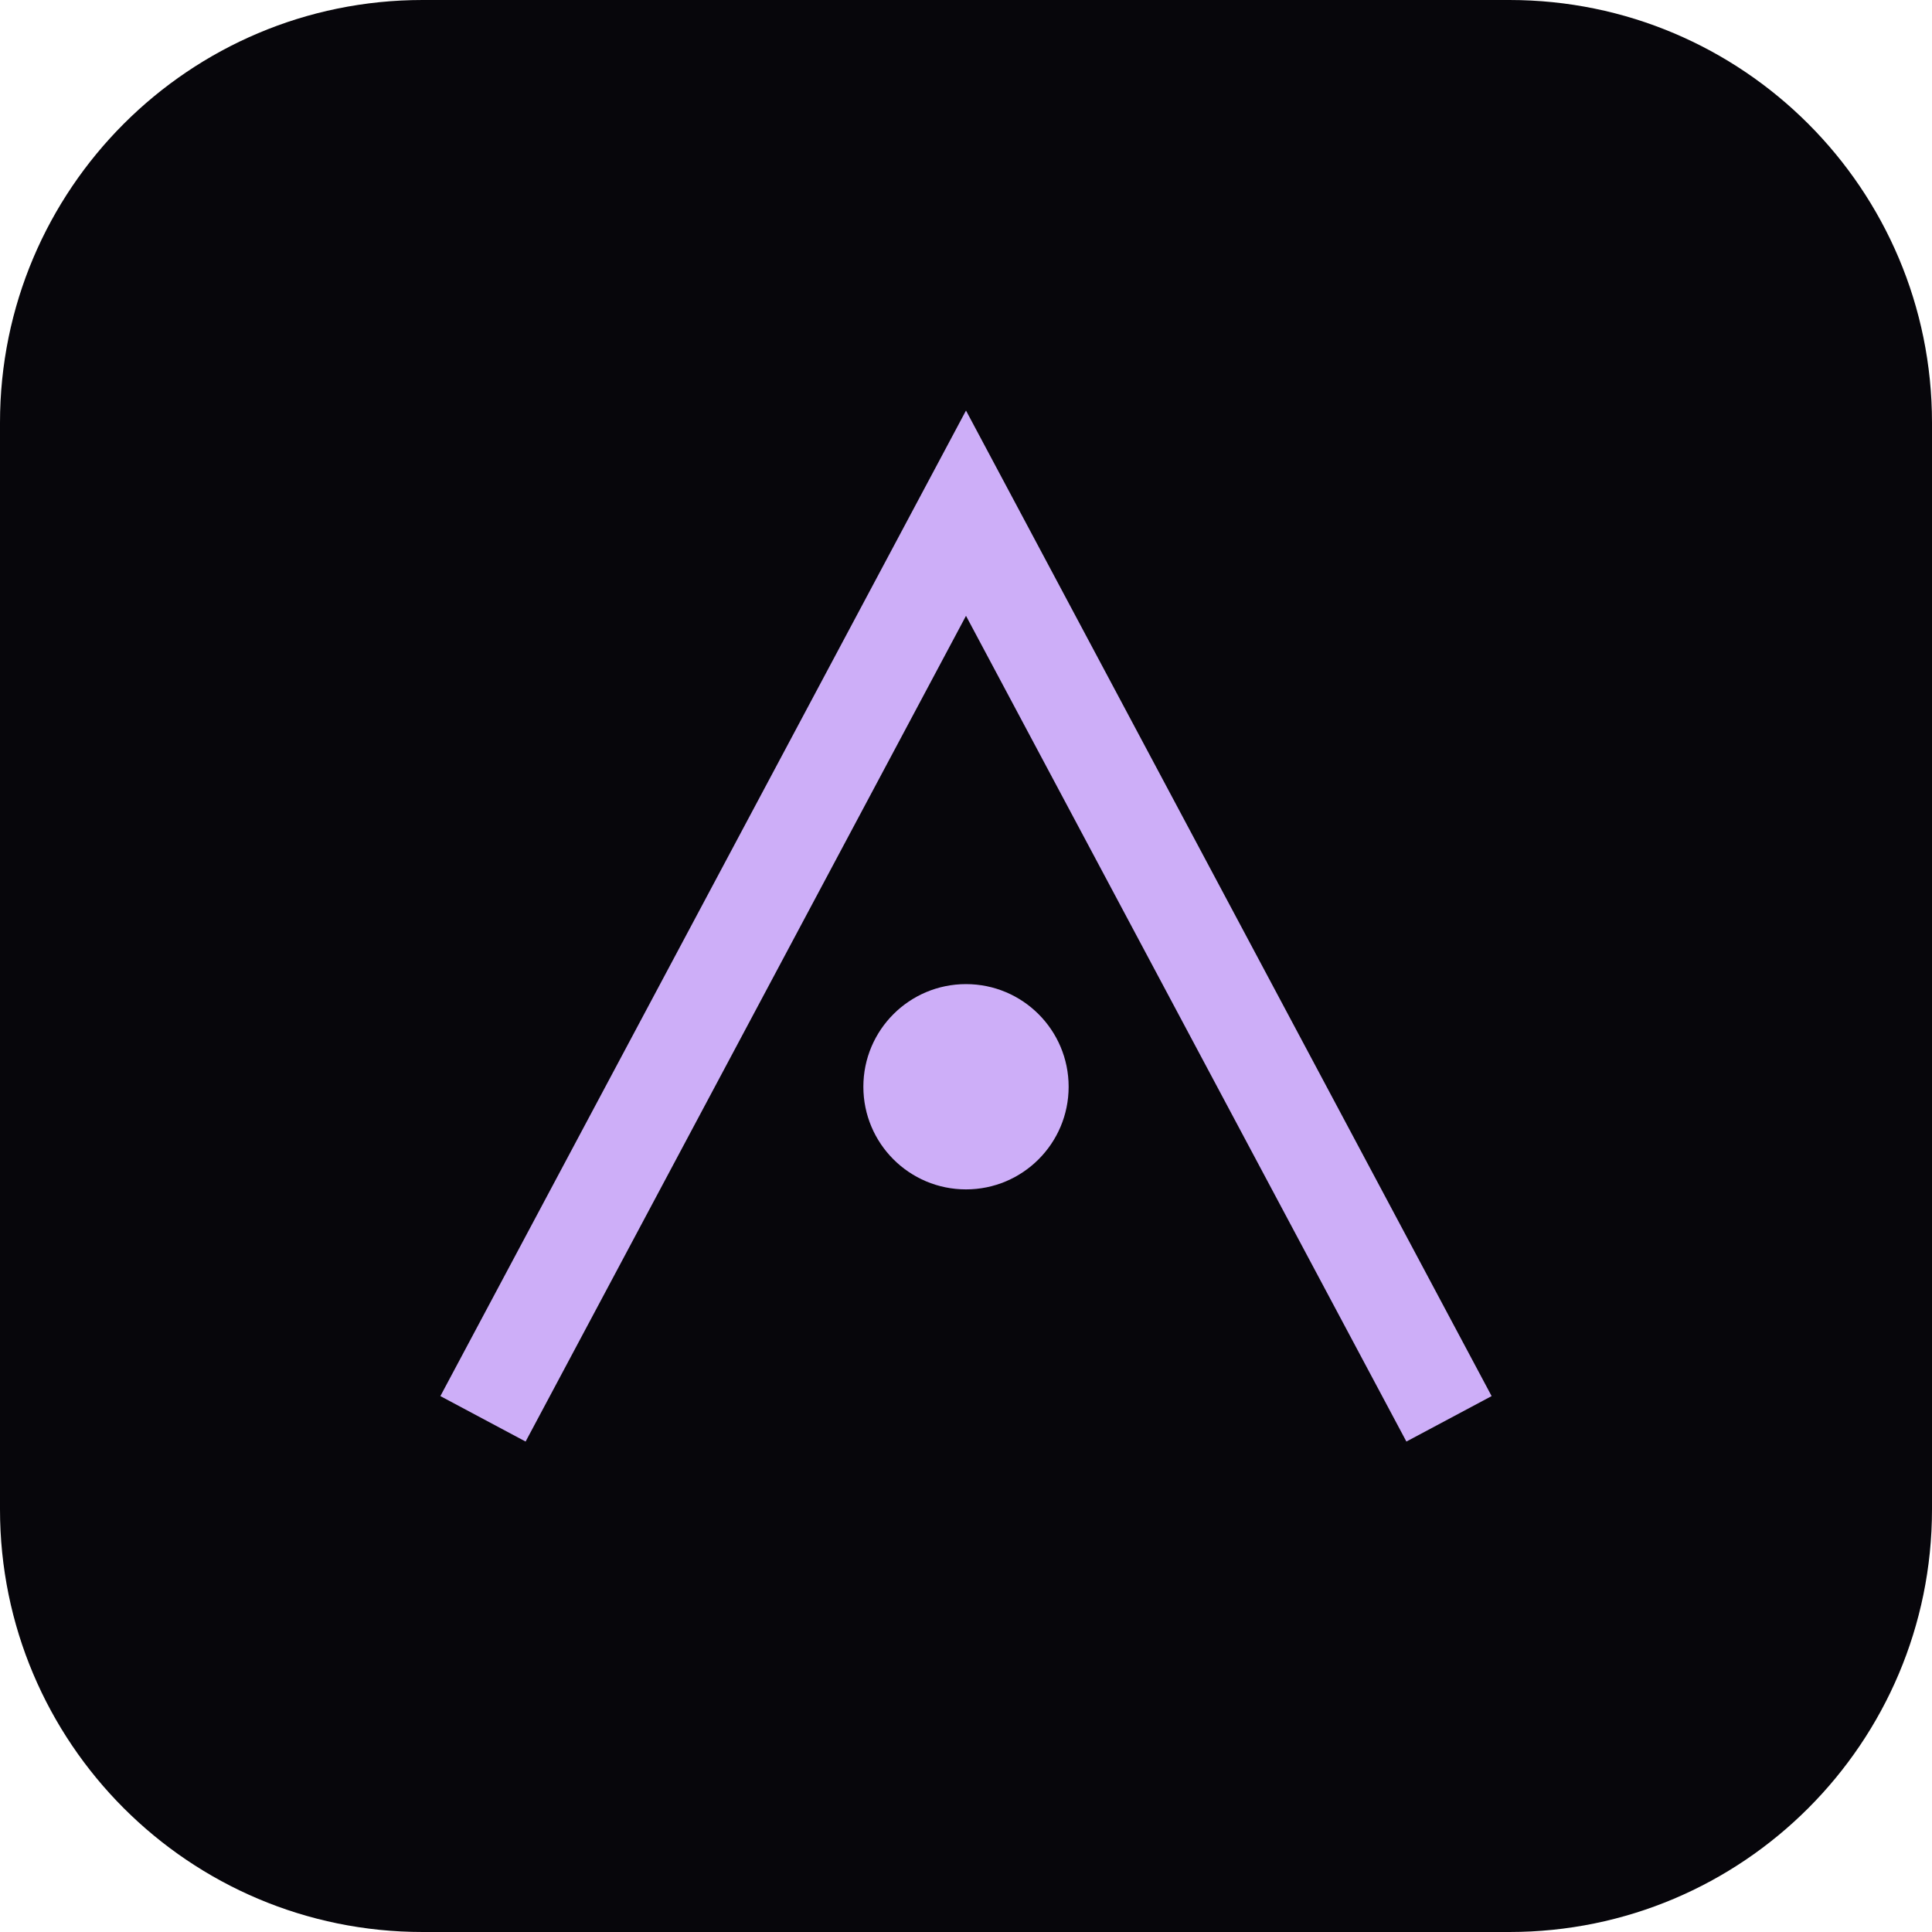
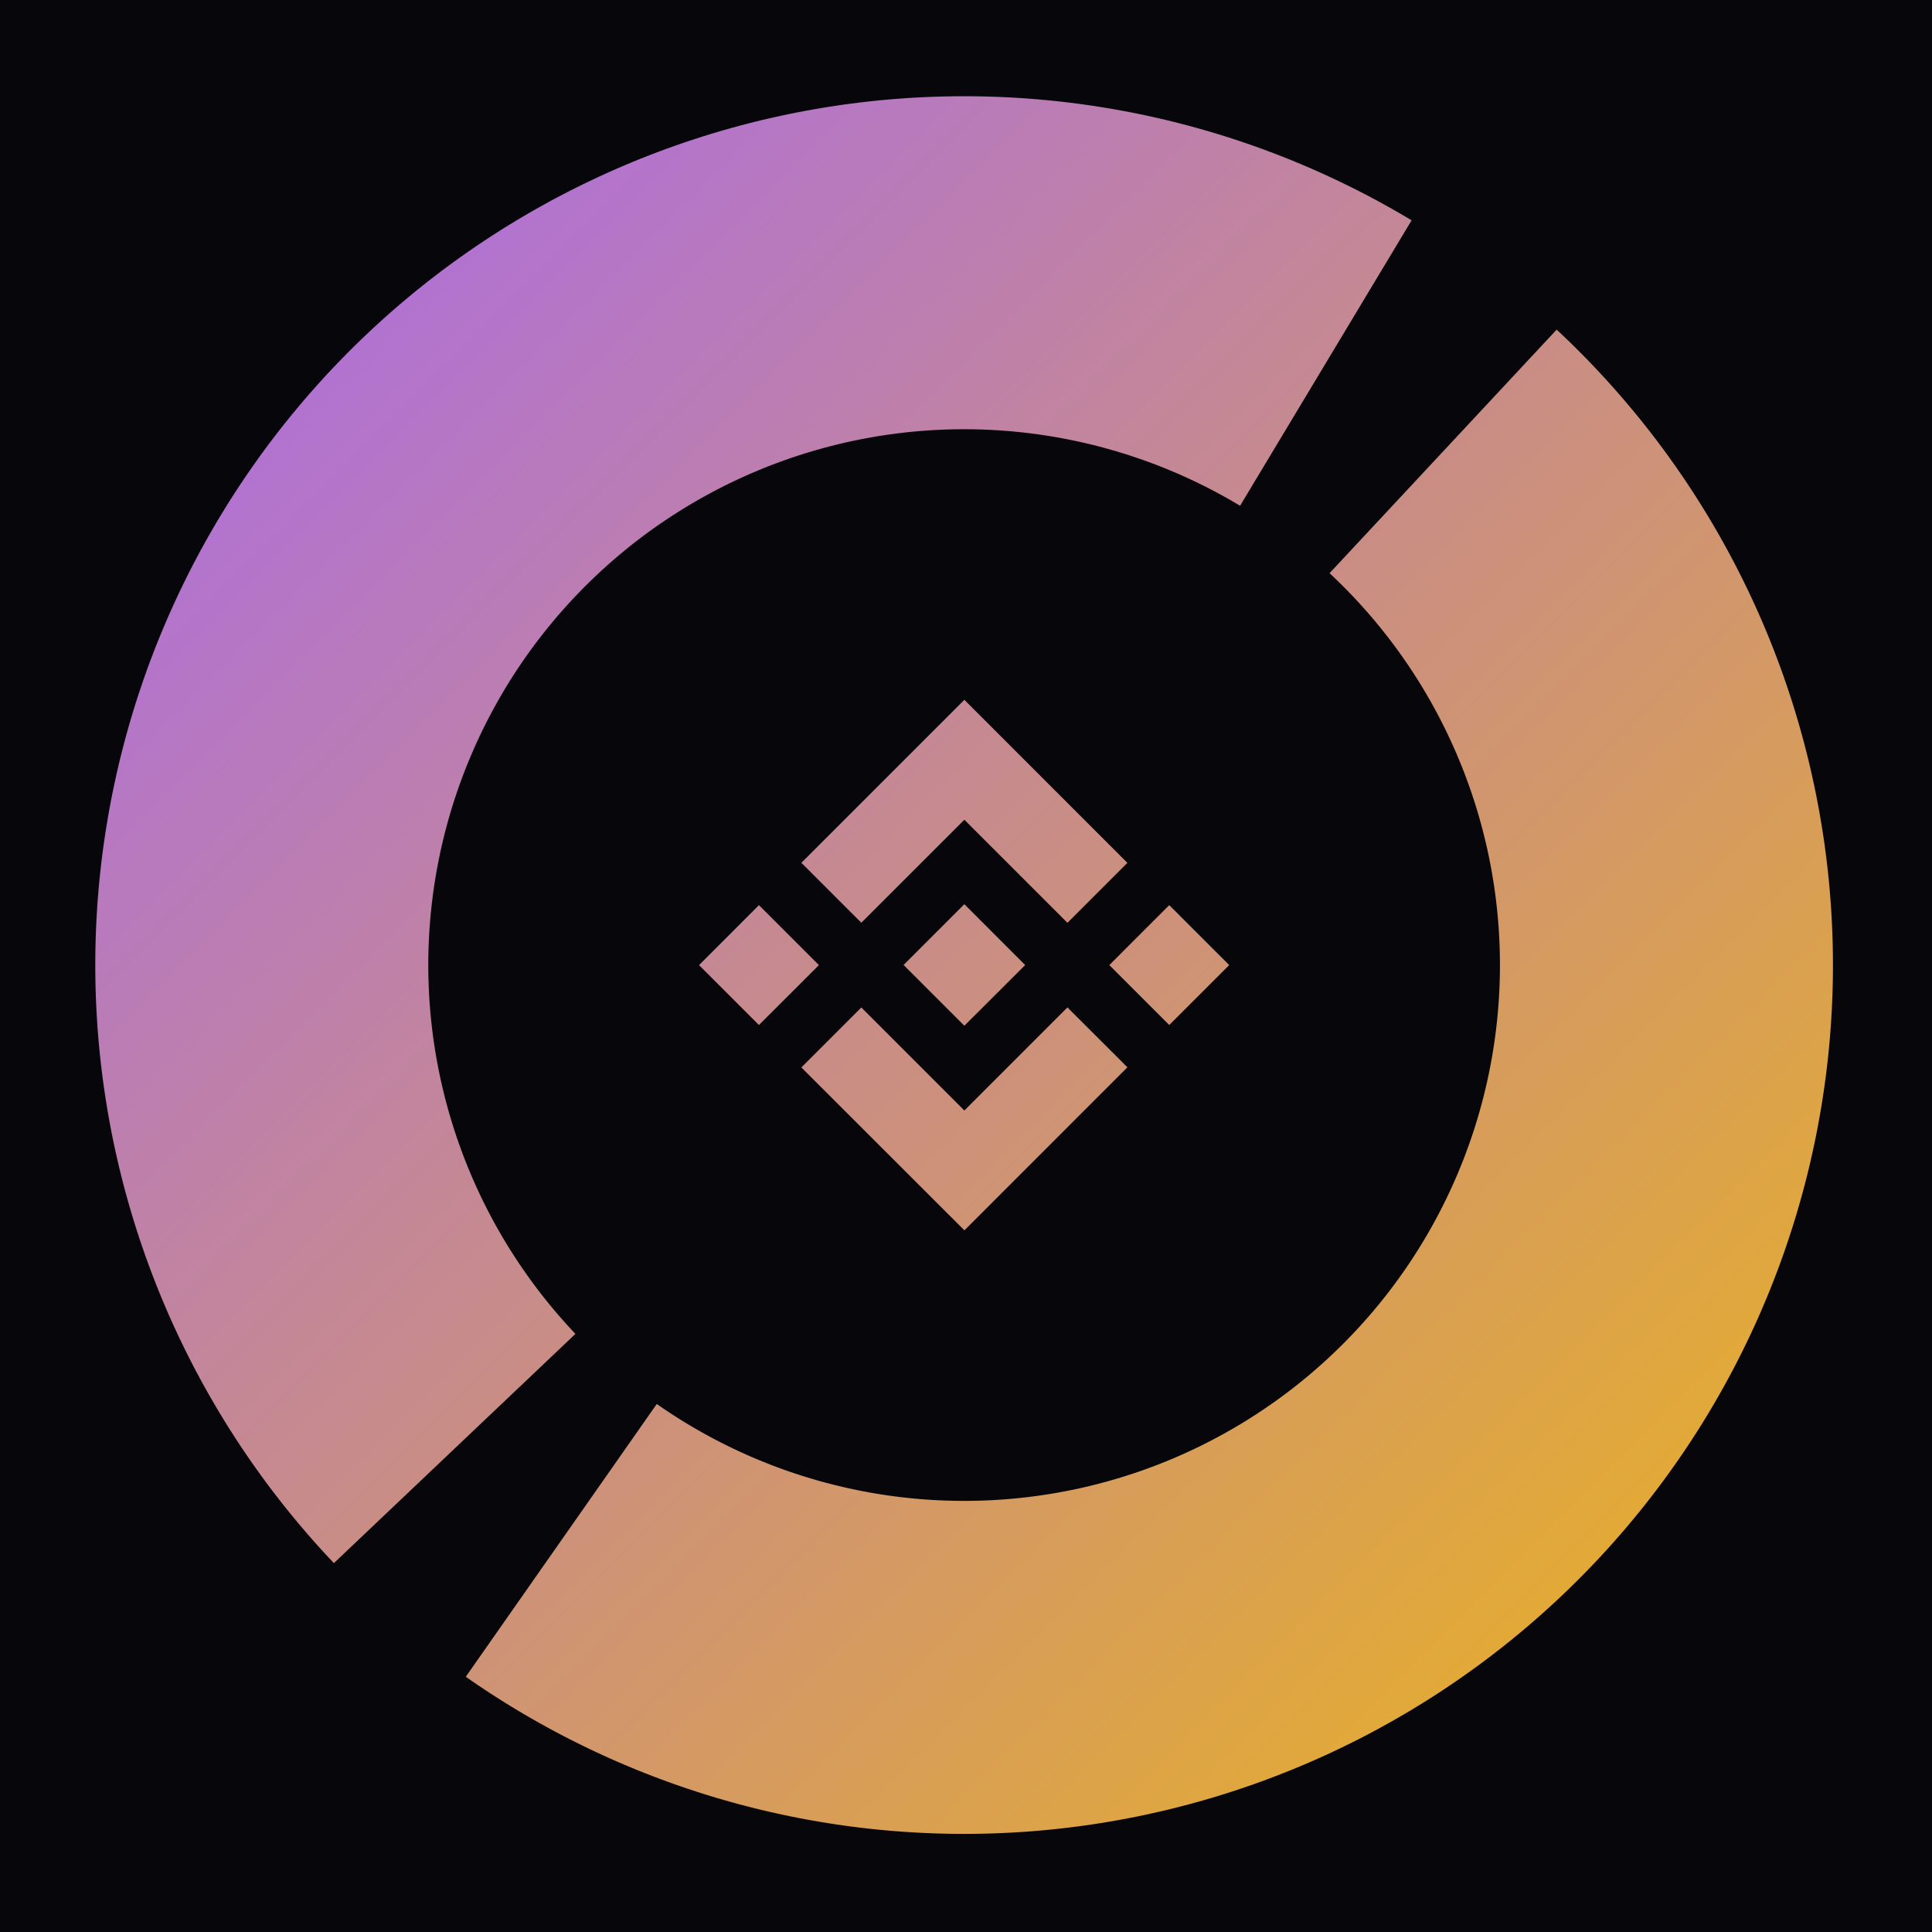
- <svg xmlns="http://www.w3.org/2000/svg" viewBox="0 0 32 32">
-   <rect width="32" height="32" rx="7" fill="#07060b" />
-   <path d="M8 23.5 16 8.5l8 15" fill="none" stroke="#cdaef8" stroke-width="1.6" />
-   <circle cx="16" cy="18" r="1.7" fill="#cdaef8" />
+ <svg xmlns="http://www.w3.org/2000/svg" viewBox="0 0 1024 1024" role="img" aria-label="DarkSwap on BNB">
+   <defs>
+     <linearGradient id="darkswap-bnb" x1="0" y1="0" x2="1024" y2="1024" gradientUnits="userSpaceOnUse">
+       <stop offset="0" stop-color="#A463FC" />
+       <stop offset="1" stop-color="#F0B90B" />
+     </linearGradient>
+   </defs>
+   <rect width="1024" height="1024" fill="#07060B" />
+   <g fill="url(#darkswap-bnb)">
+     <path d="M 825.06 174.71 L 827.99 177.47 L 830.89 180.24 L 833.77 183.05 L 836.62 185.88 L 839.45 188.73 L 842.26 191.61 L 845.03 194.51 L 847.79 197.44 L 850.52 200.39 L 853.22 203.37 L 855.89 206.36 L 858.54 209.38 L 861.17 212.43 L 863.76 215.50 L 866.33 218.59 L 868.88 221.70 L 871.39 224.83 L 873.88 227.99 L 876.34 231.17 L 878.77 234.36 L 881.18 237.58 L 883.55 240.82 L 885.90 244.09 L 888.22 247.37 L 890.51 250.67 L 892.77 253.99 L 895.00 257.33 L 897.21 260.69 L 899.38 264.07 L 901.53 267.47 L 903.64 270.89 L 905.73 274.32 L 907.78 277.78 L 909.80 281.25 L 911.80 284.74 L 913.76 288.25 L 915.70 291.77 L 917.60 295.31 L 919.47 298.86 L 921.31 302.44 L 923.12 306.03 L 924.89 309.63 L 926.64 313.25 L 928.35 316.88 L 930.04 320.53 L 931.69 324.20 L 933.31 327.88 L 934.89 331.57 L 936.45 335.27 L 937.97 338.99 L 939.46 342.73 L 940.91 346.47 L 942.34 350.23 L 943.73 354.00 L 945.09 357.78 L 946.41 361.58 L 947.70 365.38 L 948.96 369.20 L 950.19 373.02 L 951.38 376.86 L 952.54 380.71 L 953.66 384.57 L 954.75 388.44 L 955.81 392.31 L 956.83 396.20 L 957.82 400.09 L 958.78 404.00 L 959.70 407.91 L 960.58 411.83 L 961.44 415.76 L 962.26 419.69 L 963.04 423.63 L 963.79 427.58 L 964.50 431.54 L 965.18 435.50 L 965.83 439.46 L 966.44 443.43 L 967.02 447.41 L 967.56 451.39 L 968.07 455.38 L 968.54 459.37 L 968.98 463.36 L 969.38 467.36 L 969.75 471.36 L 970.08 475.37 L 970.38 479.38 L 970.64 483.39 L 970.87 487.40 L 971.06 491.41 L 971.22 495.43 L 971.34 499.45 L 971.43 503.46 L 971.48 507.48 L 971.50 511.50 L 971.48 515.52 L 971.43 519.54 L 971.34 523.55 L 971.22 527.57 L 971.06 531.59 L 970.87 535.60 L 970.64 539.61 L 970.38 543.62 L 970.08 547.63 L 969.75 551.64 L 969.38 555.64 L 968.98 559.64 L 968.54 563.63 L 968.07 567.62 L 967.56 571.61 L 967.02 575.59 L 966.44 579.57 L 965.83 583.54 L 965.18 587.50 L 964.50 591.46 L 963.79 595.42 L 963.04 599.37 L 962.26 603.31 L 961.44 607.24 L 960.58 611.17 L 959.70 615.09 L 958.78 619.00 L 957.82 622.91 L 956.83 626.80 L 955.81 630.69 L 954.75 634.56 L 953.66 638.43 L 952.54 642.29 L 951.38 646.14 L 950.19 649.98 L 948.96 653.80 L 947.70 657.62 L 946.41 661.42 L 945.09 665.22 L 943.73 669.00 L 942.34 672.77 L 940.91 676.53 L 939.46 680.27 L 937.97 684.01 L 936.45 687.73 L 934.89 691.43 L 933.31 695.12 L 931.69 698.80 L 930.04 702.47 L 928.35 706.12 L 926.64 709.75 L 924.89 713.37 L 923.12 716.97 L 921.31 720.56 L 919.47 724.14 L 917.60 727.69 L 915.70 731.23 L 913.76 734.75 L 911.80 738.26 L 909.80 741.75 L 907.78 745.22 L 905.73 748.68 L 903.64 752.11 L 901.53 755.53 L 899.38 758.93 L 897.21 762.31 L 895.00 765.67 L 892.77 769.01 L 890.51 772.33 L 888.22 775.63 L 885.90 778.91 L 883.55 782.18 L 881.18 785.42 L 878.77 788.64 L 876.34 791.83 L 873.88 795.01 L 871.39 798.17 L 868.88 801.30 L 866.33 804.41 L 863.76 807.50 L 861.17 810.57 L 858.54 813.62 L 855.89 816.64 L 853.22 819.63 L 850.52 822.61 L 847.79 825.56 L 845.03 828.49 L 842.26 831.39 L 839.45 834.27 L 836.62 837.12 L 833.77 839.95 L 830.89 842.76 L 827.99 845.53 L 825.06 848.29 L 822.11 851.02 L 819.13 853.72 L 816.14 856.39 L 813.12 859.04 L 810.07 861.67 L 807.00 864.26 L 803.91 866.83 L 800.80 869.38 L 797.67 871.89 L 794.51 874.38 L 791.33 876.84 L 788.14 879.27 L 784.92 881.68 L 781.68 884.05 L 778.41 886.40 L 775.13 888.72 L 771.83 891.01 L 768.51 893.27 L 765.17 895.50 L 761.81 897.71 L 758.43 899.88 L 755.03 902.03 L 751.61 904.14 L 748.18 906.23 L 744.72 908.28 L 741.25 910.30 L 737.76 912.30 L 734.25 914.26 L 730.73 916.20 L 727.19 918.10 L 723.64 919.97 L 720.06 921.81 L 716.47 923.62 L 712.87 925.39 L 709.25 927.14 L 705.62 928.85 L 701.97 930.54 L 698.30 932.19 L 694.62 933.81 L 690.93 935.39 L 687.23 936.95 L 683.51 938.47 L 679.77 939.96 L 676.03 941.41 L 672.27 942.84 L 668.50 944.23 L 664.72 945.59 L 660.92 946.91 L 657.12 948.20 L 653.30 949.46 L 649.48 950.69 L 645.64 951.88 L 641.79 953.04 L 637.93 954.16 L 634.06 955.25 L 630.19 956.31 L 626.30 957.33 L 622.41 958.32 L 618.50 959.28 L 614.59 960.20 L 610.67 961.08 L 606.74 961.94 L 602.81 962.76 L 598.87 963.54 L 594.92 964.29 L 590.96 965.00 L 587.00 965.68 L 583.04 966.33 L 579.07 966.94 L 575.09 967.52 L 571.11 968.06 L 567.12 968.57 L 563.13 969.04 L 559.14 969.48 L 555.14 969.88 L 551.14 970.25 L 547.13 970.58 L 543.12 970.88 L 539.11 971.14 L 535.10 971.37 L 531.09 971.56 L 527.07 971.72 L 523.05 971.84 L 519.04 971.93 L 515.02 971.98 L 511.00 972.00 L 506.98 971.98 L 502.96 971.93 L 498.95 971.84 L 494.93 971.72 L 490.91 971.56 L 486.90 971.37 L 482.89 971.14 L 478.88 970.88 L 474.87 970.58 L 470.86 970.25 L 466.86 969.88 L 462.86 969.48 L 458.87 969.04 L 454.88 968.57 L 450.89 968.06 L 446.91 967.52 L 442.93 966.94 L 438.96 966.33 L 435.00 965.68 L 431.04 965.00 L 427.08 964.29 L 423.13 963.54 L 419.19 962.76 L 415.26 961.94 L 411.33 961.08 L 407.41 960.20 L 403.50 959.28 L 399.59 958.32 L 395.70 957.33 L 391.81 956.31 L 387.94 955.25 L 384.07 954.16 L 380.21 953.04 L 376.36 951.88 L 372.52 950.69 L 368.70 949.46 L 364.88 948.20 L 361.08 946.91 L 357.28 945.59 L 353.50 944.23 L 349.73 942.84 L 345.97 941.41 L 342.23 939.96 L 338.49 938.47 L 334.77 936.95 L 331.07 935.39 L 327.38 933.81 L 323.70 932.19 L 320.03 930.54 L 316.38 928.85 L 312.75 927.14 L 309.13 925.39 L 305.53 923.62 L 301.94 921.81 L 298.36 919.97 L 294.81 918.10 L 291.27 916.20 L 287.75 914.26 L 284.24 912.30 L 280.75 910.30 L 277.28 908.28 L 273.82 906.23 L 270.39 904.14 L 266.97 902.03 L 263.57 899.88 L 260.19 897.71 L 256.83 895.50 L 253.49 893.27 L 250.17 891.01 L 246.87 888.72 L 348.10 744.14 L 350.14 745.55 L 352.19 746.95 L 354.25 748.32 L 356.32 749.68 L 358.41 751.02 L 360.50 752.35 L 362.61 753.65 L 364.73 754.94 L 366.86 756.20 L 369.00 757.45 L 371.15 758.68 L 373.31 759.89 L 375.49 761.08 L 377.67 762.26 L 379.86 763.41 L 382.07 764.55 L 384.28 765.66 L 386.50 766.76 L 388.73 767.83 L 390.98 768.89 L 393.23 769.93 L 395.49 770.95 L 397.76 771.95 L 400.03 772.92 L 402.32 773.88 L 404.61 774.82 L 406.91 775.74 L 409.22 776.64 L 411.54 777.51 L 413.87 778.37 L 416.20 779.21 L 418.54 780.03 L 420.89 780.82 L 423.24 781.60 L 425.60 782.36 L 427.97 783.09 L 430.34 783.80 L 432.72 784.50 L 435.10 785.17 L 437.50 785.82 L 439.89 786.45 L 442.29 787.06 L 444.70 787.65 L 447.11 788.22 L 449.53 788.77 L 451.95 789.29 L 454.38 789.80 L 456.81 790.28 L 459.25 790.74 L 461.68 791.19 L 464.13 791.61 L 466.57 792.00 L 469.02 792.38 L 471.47 792.74 L 473.93 793.07 L 476.39 793.38 L 478.85 793.67 L 481.31 793.94 L 483.78 794.19 L 486.25 794.42 L 488.72 794.62 L 491.19 794.81 L 493.66 794.97 L 496.14 795.11 L 498.61 795.23 L 501.09 795.33 L 503.57 795.40 L 506.04 795.46 L 508.52 795.49 L 511.00 795.50 L 513.48 795.49 L 515.96 795.46 L 518.43 795.40 L 520.91 795.33 L 523.39 795.23 L 525.86 795.11 L 528.34 794.97 L 530.81 794.81 L 533.28 794.62 L 535.75 794.42 L 538.22 794.19 L 540.69 793.94 L 543.15 793.67 L 545.61 793.38 L 548.07 793.07 L 550.53 792.74 L 552.98 792.38 L 555.43 792.00 L 557.87 791.61 L 560.32 791.19 L 562.75 790.74 L 565.19 790.28 L 567.62 789.80 L 570.05 789.29 L 572.47 788.77 L 574.89 788.22 L 577.30 787.65 L 579.71 787.06 L 582.11 786.45 L 584.50 785.82 L 586.90 785.17 L 589.28 784.50 L 591.66 783.80 L 594.03 783.09 L 596.40 782.36 L 598.76 781.60 L 601.11 780.82 L 603.46 780.03 L 605.80 779.21 L 608.13 778.37 L 610.46 777.51 L 612.78 776.64 L 615.09 775.74 L 617.39 774.82 L 619.68 773.88 L 621.97 772.92 L 624.24 771.95 L 626.51 770.95 L 628.77 769.93 L 631.02 768.89 L 633.27 767.83 L 635.50 766.76 L 637.72 765.66 L 639.93 764.55 L 642.14 763.41 L 644.33 762.26 L 646.51 761.08 L 648.69 759.89 L 650.85 758.68 L 653.00 757.45 L 655.14 756.20 L 657.27 754.94 L 659.39 753.65 L 661.50 752.35 L 663.59 751.02 L 665.68 749.68 L 667.75 748.32 L 669.81 746.95 L 671.86 745.55 L 673.90 744.14 L 675.92 742.71 L 677.93 741.26 L 679.93 739.80 L 681.92 738.31 L 683.89 736.81 L 685.85 735.30 L 687.79 733.76 L 689.73 732.21 L 691.65 730.64 L 693.55 729.06 L 695.44 727.46 L 697.32 725.84 L 699.18 724.20 L 701.03 722.55 L 702.87 720.89 L 704.69 719.20 L 706.49 717.51 L 708.28 715.79 L 710.06 714.06 L 711.82 712.32 L 713.56 710.56 L 715.29 708.78 L 717.01 706.99 L 718.70 705.19 L 720.39 703.37 L 722.05 701.53 L 723.70 699.68 L 725.34 697.82 L 726.96 695.94 L 728.56 694.05 L 730.14 692.15 L 731.71 690.23 L 733.26 688.29 L 734.80 686.35 L 736.31 684.39 L 737.81 682.42 L 739.30 680.43 L 740.76 678.43 L 742.21 676.42 L 743.64 674.40 L 745.05 672.36 L 746.45 670.31 L 747.82 668.25 L 749.18 666.18 L 750.52 664.09 L 751.85 662.00 L 753.15 659.89 L 754.44 657.77 L 755.70 655.64 L 756.95 653.50 L 758.18 651.35 L 759.39 649.19 L 760.58 647.01 L 761.76 644.83 L 762.91 642.64 L 764.05 640.43 L 765.16 638.22 L 766.26 636.00 L 767.33 633.77 L 768.39 631.52 L 769.43 629.27 L 770.45 627.01 L 771.45 624.74 L 772.42 622.47 L 773.38 620.18 L 774.32 617.89 L 775.24 615.59 L 776.14 613.28 L 777.01 610.96 L 777.87 608.63 L 778.71 606.30 L 779.53 603.96 L 780.32 601.61 L 781.10 599.26 L 781.86 596.90 L 782.59 594.53 L 783.30 592.16 L 784.00 589.78 L 784.67 587.40 L 785.32 585.00 L 785.95 582.61 L 786.56 580.21 L 787.15 577.80 L 787.72 575.39 L 788.27 572.97 L 788.79 570.55 L 789.30 568.12 L 789.78 565.69 L 790.24 563.25 L 790.69 560.82 L 791.11 558.37 L 791.50 555.93 L 791.88 553.48 L 792.24 551.03 L 792.57 548.57 L 792.88 546.11 L 793.17 543.65 L 793.44 541.19 L 793.69 538.72 L 793.92 536.25 L 794.12 533.78 L 794.31 531.31 L 794.47 528.84 L 794.61 526.36 L 794.73 523.89 L 794.83 521.41 L 794.90 518.93 L 794.96 516.46 L 794.99 513.98 L 795.00 511.50 L 794.99 509.02 L 794.96 506.54 L 794.90 504.07 L 794.83 501.59 L 794.73 499.11 L 794.61 496.64 L 794.47 494.16 L 794.31 491.69 L 794.12 489.22 L 793.92 486.75 L 793.69 484.28 L 793.44 481.81 L 793.17 479.35 L 792.88 476.89 L 792.57 474.43 L 792.24 471.97 L 791.88 469.52 L 791.50 467.07 L 791.11 464.63 L 790.69 462.18 L 790.24 459.75 L 789.78 457.31 L 789.30 454.88 L 788.79 452.45 L 788.27 450.03 L 787.72 447.61 L 787.15 445.20 L 786.56 442.79 L 785.95 440.39 L 785.32 438.00 L 784.67 435.60 L 784.00 433.22 L 783.30 430.84 L 782.59 428.47 L 781.86 426.10 L 781.10 423.74 L 780.32 421.39 L 779.53 419.04 L 778.71 416.70 L 777.87 414.37 L 777.01 412.04 L 776.14 409.72 L 775.24 407.41 L 774.32 405.11 L 773.38 402.82 L 772.42 400.53 L 771.45 398.26 L 770.45 395.99 L 769.43 393.73 L 768.39 391.48 L 767.33 389.23 L 766.26 387.00 L 765.16 384.78 L 764.05 382.57 L 762.91 380.36 L 761.76 378.17 L 760.58 375.99 L 759.39 373.81 L 758.18 371.65 L 756.95 369.50 L 755.70 367.36 L 754.44 365.23 L 753.15 363.11 L 751.85 361.00 L 750.52 358.91 L 749.18 356.82 L 747.82 354.75 L 746.45 352.69 L 745.05 350.64 L 743.64 348.60 L 742.21 346.58 L 740.76 344.57 L 739.30 342.57 L 737.81 340.58 L 736.31 338.61 L 734.80 336.65 L 733.26 334.71 L 731.71 332.77 L 730.14 330.85 L 728.56 328.95 L 726.96 327.06 L 725.34 325.18 L 723.70 323.32 L 722.05 321.47 L 720.39 319.63 L 718.70 317.81 L 717.01 316.01 L 715.29 314.22 L 713.56 312.44 L 711.82 310.68 L 710.06 308.94 L 708.28 307.21 L 706.49 305.49 L 704.69 303.80 Z" />
+     <path d="M 176.97 828.49 L 174.21 825.56 L 171.48 822.61 L 168.78 819.63 L 166.11 816.64 L 163.46 813.62 L 160.83 810.57 L 158.24 807.50 L 155.67 804.41 L 153.12 801.30 L 150.61 798.17 L 148.12 795.01 L 145.66 791.83 L 143.23 788.64 L 140.82 785.42 L 138.45 782.18 L 136.10 778.91 L 133.78 775.63 L 131.49 772.33 L 129.23 769.01 L 127.00 765.67 L 124.79 762.31 L 122.62 758.93 L 120.47 755.53 L 118.36 752.11 L 116.27 748.68 L 114.22 745.22 L 112.20 741.75 L 110.20 738.26 L 108.24 734.75 L 106.30 731.23 L 104.40 727.69 L 102.53 724.14 L 100.69 720.56 L 98.88 716.97 L 97.11 713.37 L 95.36 709.75 L 93.65 706.12 L 91.96 702.47 L 90.31 698.80 L 88.69 695.12 L 87.11 691.43 L 85.55 687.73 L 84.03 684.01 L 82.54 680.27 L 81.09 676.53 L 79.66 672.77 L 78.27 669.00 L 76.91 665.22 L 75.59 661.42 L 74.30 657.62 L 73.04 653.80 L 71.81 649.98 L 70.62 646.14 L 69.46 642.29 L 68.34 638.43 L 67.25 634.56 L 66.19 630.69 L 65.17 626.80 L 64.18 622.91 L 63.22 619.00 L 62.30 615.09 L 61.42 611.17 L 60.56 607.24 L 59.74 603.31 L 58.96 599.37 L 58.21 595.42 L 57.50 591.46 L 56.82 587.50 L 56.17 583.54 L 55.56 579.57 L 54.98 575.59 L 54.44 571.61 L 53.93 567.62 L 53.46 563.63 L 53.02 559.64 L 52.62 555.64 L 52.25 551.64 L 51.92 547.63 L 51.62 543.62 L 51.36 539.61 L 51.13 535.60 L 50.94 531.59 L 50.78 527.57 L 50.66 523.55 L 50.57 519.54 L 50.52 515.52 L 50.50 511.50 L 50.52 507.48 L 50.57 503.46 L 50.66 499.45 L 50.78 495.43 L 50.94 491.41 L 51.13 487.40 L 51.36 483.39 L 51.62 479.38 L 51.92 475.37 L 52.25 471.36 L 52.62 467.36 L 53.02 463.36 L 53.46 459.37 L 53.93 455.38 L 54.44 451.39 L 54.98 447.41 L 55.56 443.43 L 56.17 439.46 L 56.82 435.50 L 57.50 431.54 L 58.21 427.58 L 58.96 423.63 L 59.74 419.69 L 60.56 415.76 L 61.42 411.83 L 62.30 407.91 L 63.22 404.00 L 64.18 400.09 L 65.17 396.20 L 66.19 392.31 L 67.25 388.44 L 68.34 384.57 L 69.46 380.71 L 70.62 376.86 L 71.81 373.02 L 73.04 369.20 L 74.30 365.38 L 75.59 361.58 L 76.91 357.78 L 78.27 354.00 L 79.66 350.23 L 81.09 346.47 L 82.54 342.73 L 84.03 338.99 L 85.55 335.27 L 87.11 331.57 L 88.69 327.88 L 90.31 324.20 L 91.96 320.53 L 93.65 316.88 L 95.36 313.25 L 97.11 309.63 L 98.88 306.03 L 100.69 302.44 L 102.53 298.86 L 104.40 295.31 L 106.30 291.77 L 108.24 288.25 L 110.20 284.74 L 112.20 281.25 L 114.22 277.78 L 116.27 274.32 L 118.36 270.89 L 120.47 267.47 L 122.62 264.07 L 124.79 260.69 L 127.00 257.33 L 129.23 253.99 L 131.49 250.67 L 133.78 247.37 L 136.10 244.09 L 138.45 240.82 L 140.82 237.58 L 143.23 234.36 L 145.66 231.17 L 148.12 227.99 L 150.61 224.83 L 153.12 221.70 L 155.67 218.59 L 158.24 215.50 L 160.83 212.43 L 163.46 209.38 L 166.11 206.36 L 168.78 203.37 L 171.48 200.39 L 174.21 197.44 L 176.97 194.51 L 179.74 191.61 L 182.55 188.73 L 185.38 185.88 L 188.23 183.05 L 191.11 180.24 L 194.01 177.47 L 196.94 174.71 L 199.89 171.98 L 202.87 169.28 L 205.86 166.61 L 208.88 163.96 L 211.93 161.33 L 215.00 158.74 L 218.09 156.17 L 221.20 153.62 L 224.33 151.11 L 227.49 148.62 L 230.67 146.16 L 233.86 143.73 L 237.08 141.32 L 240.32 138.95 L 243.59 136.60 L 246.87 134.28 L 250.17 131.99 L 253.49 129.73 L 256.83 127.50 L 260.19 125.29 L 263.57 123.12 L 266.97 120.97 L 270.39 118.86 L 273.82 116.77 L 277.28 114.72 L 280.75 112.70 L 284.24 110.70 L 287.75 108.74 L 291.27 106.80 L 294.81 104.90 L 298.36 103.03 L 301.94 101.19 L 305.53 99.38 L 309.13 97.61 L 312.75 95.86 L 316.38 94.15 L 320.03 92.46 L 323.70 90.81 L 327.38 89.19 L 331.07 87.61 L 334.77 86.05 L 338.49 84.53 L 342.23 83.04 L 345.97 81.59 L 349.73 80.16 L 353.50 78.77 L 357.28 77.41 L 361.08 76.09 L 364.88 74.80 L 368.70 73.54 L 372.52 72.31 L 376.36 71.12 L 380.21 69.96 L 384.07 68.84 L 387.94 67.75 L 391.81 66.69 L 395.70 65.67 L 399.59 64.68 L 403.50 63.72 L 407.41 62.80 L 411.33 61.92 L 415.26 61.06 L 419.19 60.24 L 423.13 59.46 L 427.08 58.71 L 431.04 58.00 L 435.00 57.32 L 438.96 56.67 L 442.93 56.06 L 446.91 55.48 L 450.89 54.94 L 454.88 54.43 L 458.87 53.96 L 462.86 53.52 L 466.86 53.12 L 470.86 52.75 L 474.87 52.42 L 478.88 52.12 L 482.89 51.86 L 486.90 51.63 L 490.91 51.44 L 494.93 51.28 L 498.95 51.16 L 502.96 51.07 L 506.98 51.02 L 511.00 51.00 L 515.02 51.02 L 519.04 51.07 L 523.05 51.16 L 527.07 51.28 L 531.09 51.44 L 535.10 51.63 L 539.11 51.86 L 543.12 52.12 L 547.13 52.42 L 551.14 52.75 L 555.14 53.12 L 559.14 53.52 L 563.13 53.96 L 567.12 54.43 L 571.11 54.94 L 575.09 55.48 L 579.07 56.06 L 583.04 56.67 L 587.00 57.32 L 590.96 58.00 L 594.92 58.71 L 598.87 59.46 L 602.81 60.24 L 606.74 61.06 L 610.67 61.92 L 614.59 62.80 L 618.50 63.72 L 622.41 64.68 L 626.30 65.67 L 630.19 66.69 L 634.06 67.75 L 637.93 68.84 L 641.79 69.96 L 645.64 71.12 L 649.48 72.31 L 653.30 73.54 L 657.12 74.80 L 660.92 76.09 L 664.72 77.41 L 668.50 78.77 L 672.27 80.16 L 676.03 81.59 L 679.77 83.04 L 683.51 84.53 L 687.23 86.05 L 690.93 87.61 L 694.62 89.19 L 698.30 90.81 L 701.97 92.46 L 705.62 94.15 L 709.25 95.86 L 712.87 97.61 L 716.47 99.38 L 720.06 101.19 L 723.64 103.03 L 727.19 104.90 L 730.73 106.80 L 734.25 108.74 L 737.76 110.70 L 741.25 112.70 L 744.72 114.72 L 748.18 116.77 L 657.27 268.06 L 655.14 266.80 L 653.00 265.55 L 650.85 264.32 L 648.69 263.11 L 646.51 261.92 L 644.33 260.74 L 642.14 259.59 L 639.93 258.45 L 637.72 257.34 L 635.50 256.24 L 633.27 255.17 L 631.02 254.11 L 628.77 253.07 L 626.51 252.05 L 624.24 251.05 L 621.97 250.08 L 619.68 249.12 L 617.39 248.18 L 615.09 247.26 L 612.78 246.36 L 610.46 245.49 L 608.13 244.63 L 605.80 243.79 L 603.46 242.97 L 601.11 242.18 L 598.76 241.40 L 596.40 240.64 L 594.03 239.91 L 591.66 239.20 L 589.28 238.50 L 586.90 237.83 L 584.50 237.18 L 582.11 236.55 L 579.71 235.94 L 577.30 235.35 L 574.89 234.78 L 572.47 234.23 L 570.05 233.71 L 567.62 233.20 L 565.19 232.72 L 562.75 232.26 L 560.32 231.81 L 557.87 231.39 L 555.43 231.00 L 552.98 230.62 L 550.53 230.26 L 548.07 229.93 L 545.61 229.62 L 543.15 229.33 L 540.69 229.06 L 538.22 228.81 L 535.75 228.58 L 533.28 228.38 L 530.81 228.19 L 528.34 228.03 L 525.86 227.89 L 523.39 227.77 L 520.91 227.67 L 518.43 227.60 L 515.96 227.54 L 513.48 227.51 L 511.00 227.50 L 508.52 227.51 L 506.04 227.54 L 503.57 227.60 L 501.09 227.67 L 498.61 227.77 L 496.14 227.89 L 493.66 228.03 L 491.19 228.19 L 488.72 228.38 L 486.25 228.58 L 483.78 228.81 L 481.31 229.06 L 478.85 229.33 L 476.39 229.62 L 473.93 229.93 L 471.47 230.26 L 469.02 230.62 L 466.57 231.00 L 464.13 231.39 L 461.68 231.81 L 459.25 232.26 L 456.81 232.72 L 454.38 233.20 L 451.95 233.71 L 449.53 234.23 L 447.11 234.78 L 444.70 235.35 L 442.29 235.94 L 439.89 236.55 L 437.50 237.18 L 435.10 237.83 L 432.72 238.50 L 430.34 239.20 L 427.97 239.91 L 425.60 240.64 L 423.24 241.40 L 420.89 242.18 L 418.54 242.97 L 416.20 243.79 L 413.87 244.63 L 411.54 245.49 L 409.22 246.36 L 406.91 247.26 L 404.61 248.18 L 402.32 249.12 L 400.03 250.08 L 397.76 251.05 L 395.49 252.05 L 393.23 253.07 L 390.98 254.11 L 388.73 255.17 L 386.50 256.24 L 384.28 257.34 L 382.07 258.45 L 379.86 259.59 L 377.67 260.74 L 375.49 261.92 L 373.31 263.11 L 371.15 264.32 L 369.00 265.55 L 366.86 266.80 L 364.73 268.06 L 362.61 269.35 L 360.50 270.65 L 358.41 271.98 L 356.32 273.32 L 354.25 274.68 L 352.19 276.05 L 350.14 277.45 L 348.10 278.86 L 346.08 280.29 L 344.07 281.74 L 342.07 283.20 L 340.08 284.69 L 338.11 286.19 L 336.15 287.70 L 334.21 289.24 L 332.27 290.79 L 330.35 292.36 L 328.45 293.94 L 326.56 295.54 L 324.68 297.16 L 322.82 298.80 L 320.97 300.45 L 319.13 302.11 L 317.31 303.80 L 315.51 305.49 L 313.72 307.21 L 311.94 308.94 L 310.18 310.68 L 308.44 312.44 L 306.71 314.22 L 304.99 316.01 L 303.30 317.81 L 301.61 319.63 L 299.95 321.47 L 298.30 323.32 L 296.66 325.18 L 295.04 327.06 L 293.44 328.95 L 291.86 330.85 L 290.29 332.77 L 288.74 334.71 L 287.20 336.65 L 285.69 338.61 L 284.19 340.58 L 282.70 342.57 L 281.24 344.57 L 279.79 346.58 L 278.36 348.60 L 276.95 350.64 L 275.55 352.69 L 274.18 354.75 L 272.82 356.82 L 271.48 358.91 L 270.15 361.00 L 268.85 363.11 L 267.56 365.23 L 266.30 367.36 L 265.05 369.50 L 263.82 371.65 L 262.61 373.81 L 261.42 375.99 L 260.24 378.17 L 259.09 380.36 L 257.95 382.57 L 256.84 384.78 L 255.74 387.00 L 254.67 389.23 L 253.61 391.48 L 252.57 393.73 L 251.55 395.99 L 250.55 398.26 L 249.58 400.53 L 248.62 402.82 L 247.68 405.11 L 246.76 407.41 L 245.86 409.72 L 244.99 412.04 L 244.13 414.37 L 243.29 416.70 L 242.47 419.04 L 241.68 421.39 L 240.90 423.74 L 240.14 426.10 L 239.41 428.47 L 238.70 430.84 L 238.00 433.22 L 237.33 435.60 L 236.68 438.00 L 236.05 440.39 L 235.44 442.79 L 234.85 445.20 L 234.28 447.61 L 233.73 450.03 L 233.21 452.45 L 232.70 454.88 L 232.22 457.31 L 231.76 459.75 L 231.31 462.18 L 230.89 464.63 L 230.50 467.07 L 230.12 469.52 L 229.76 471.97 L 229.43 474.43 L 229.12 476.89 L 228.83 479.35 L 228.56 481.81 L 228.31 484.28 L 228.08 486.75 L 227.88 489.22 L 227.69 491.69 L 227.53 494.16 L 227.39 496.64 L 227.27 499.11 L 227.17 501.59 L 227.10 504.07 L 227.04 506.54 L 227.01 509.02 L 227.00 511.50 L 227.01 513.98 L 227.04 516.46 L 227.10 518.93 L 227.17 521.41 L 227.27 523.89 L 227.39 526.36 L 227.53 528.84 L 227.69 531.31 L 227.88 533.78 L 228.08 536.25 L 228.31 538.72 L 228.56 541.19 L 228.83 543.65 L 229.12 546.11 L 229.43 548.57 L 229.76 551.03 L 230.12 553.48 L 230.50 555.93 L 230.89 558.37 L 231.31 560.82 L 231.76 563.25 L 232.22 565.69 L 232.70 568.12 L 233.21 570.55 L 233.73 572.97 L 234.28 575.39 L 234.85 577.80 L 235.44 580.21 L 236.05 582.61 L 236.68 585.00 L 237.33 587.40 L 238.00 589.78 L 238.70 592.16 L 239.41 594.53 L 240.14 596.90 L 240.90 599.26 L 241.68 601.61 L 242.47 603.96 L 243.29 606.30 L 244.13 608.63 L 244.99 610.96 L 245.86 613.28 L 246.76 615.59 L 247.68 617.89 L 248.62 620.18 L 249.58 622.47 L 250.55 624.74 L 251.55 627.01 L 252.57 629.27 L 253.61 631.52 L 254.67 633.77 L 255.74 636.00 L 256.84 638.22 L 257.95 640.43 L 259.09 642.64 L 260.24 644.83 L 261.42 647.01 L 262.61 649.19 L 263.82 651.35 L 265.05 653.50 L 266.30 655.64 L 267.56 657.77 L 268.85 659.89 L 270.15 662.00 L 271.48 664.09 L 272.82 666.18 L 274.18 668.25 L 275.55 670.31 L 276.95 672.36 L 278.36 674.40 L 279.79 676.42 L 281.24 678.43 L 282.70 680.43 L 284.19 682.42 L 285.69 684.39 L 287.20 686.35 L 288.74 688.29 L 290.29 690.23 L 291.86 692.15 L 293.44 694.05 L 295.04 695.94 L 296.66 697.82 L 298.30 699.68 L 299.95 701.53 L 301.61 703.37 L 303.30 705.19 L 304.99 706.99 Z" />
+     <path d="M 456.52 489.07 L 511.13 434.48 L 565.77 489.11 L 597.53 457.33 L 511.13 370.91 L 424.74 457.31 Z" />
+     <path d="M 370.50 511.52 L 402.26 479.74 L 434.04 511.52 L 402.26 543.28 Z" />
+     <path d="M 456.52 533.98 L 511.13 588.59 L 565.77 533.95 L 597.55 565.69 L 511.16 652.11 L 424.74 565.76 Z" />
+     <path d="M 587.96 511.52 L 619.72 479.74 L 651.50 511.52 L 619.72 543.28 Z" />
+     <path d="M 543.36 511.50 L 511.13 479.25 L 478.91 511.46 L 511.13 543.66 Z" />
+   </g>
</svg>
